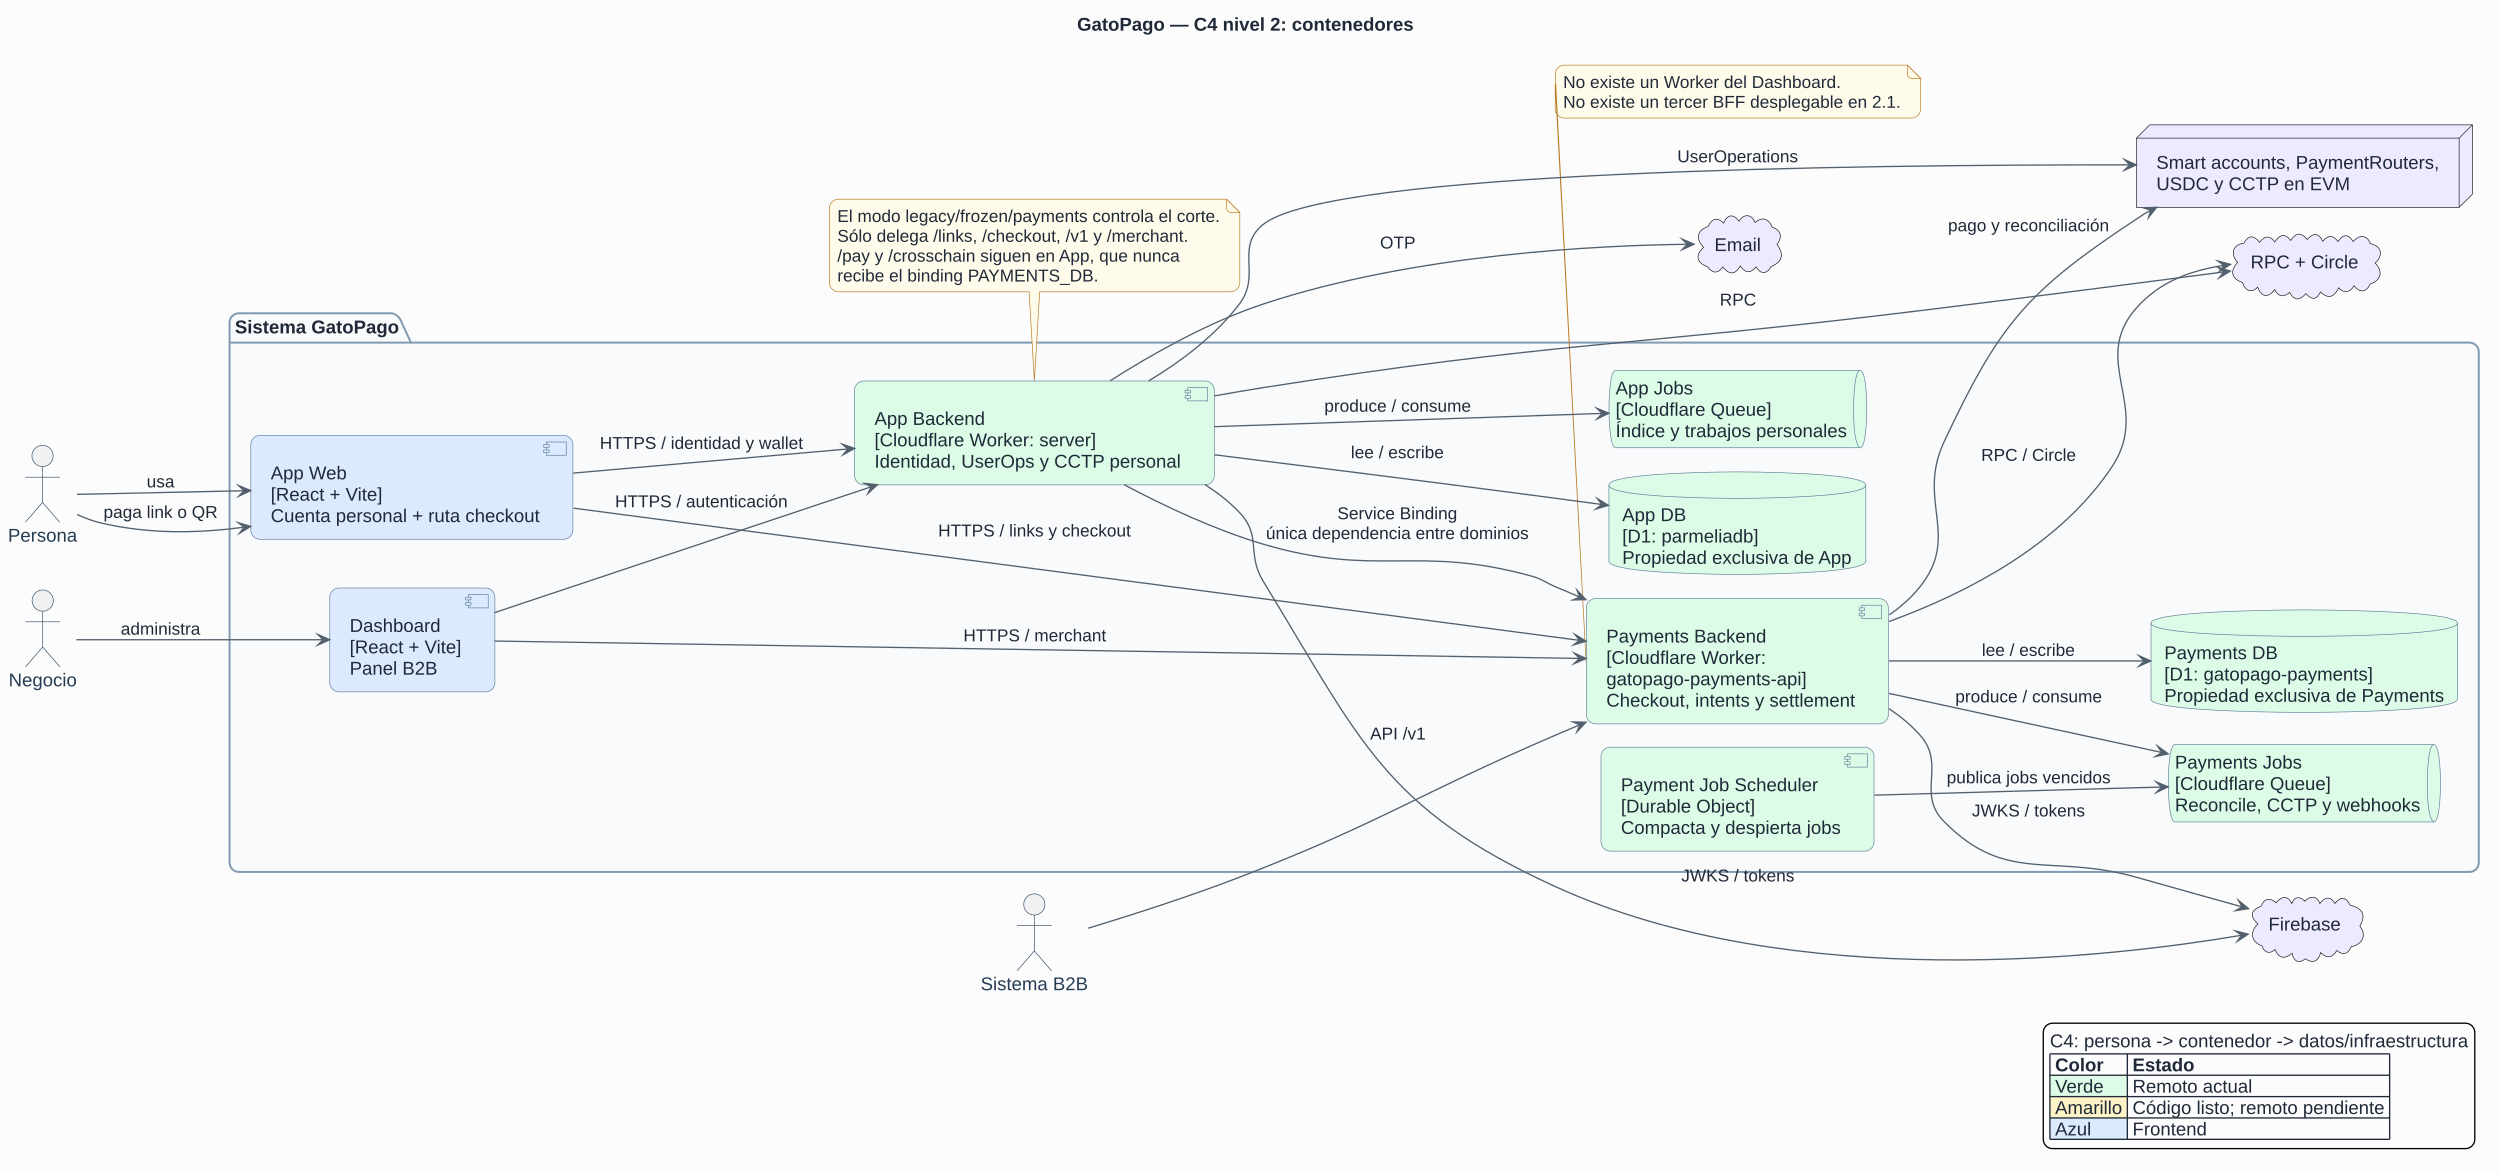
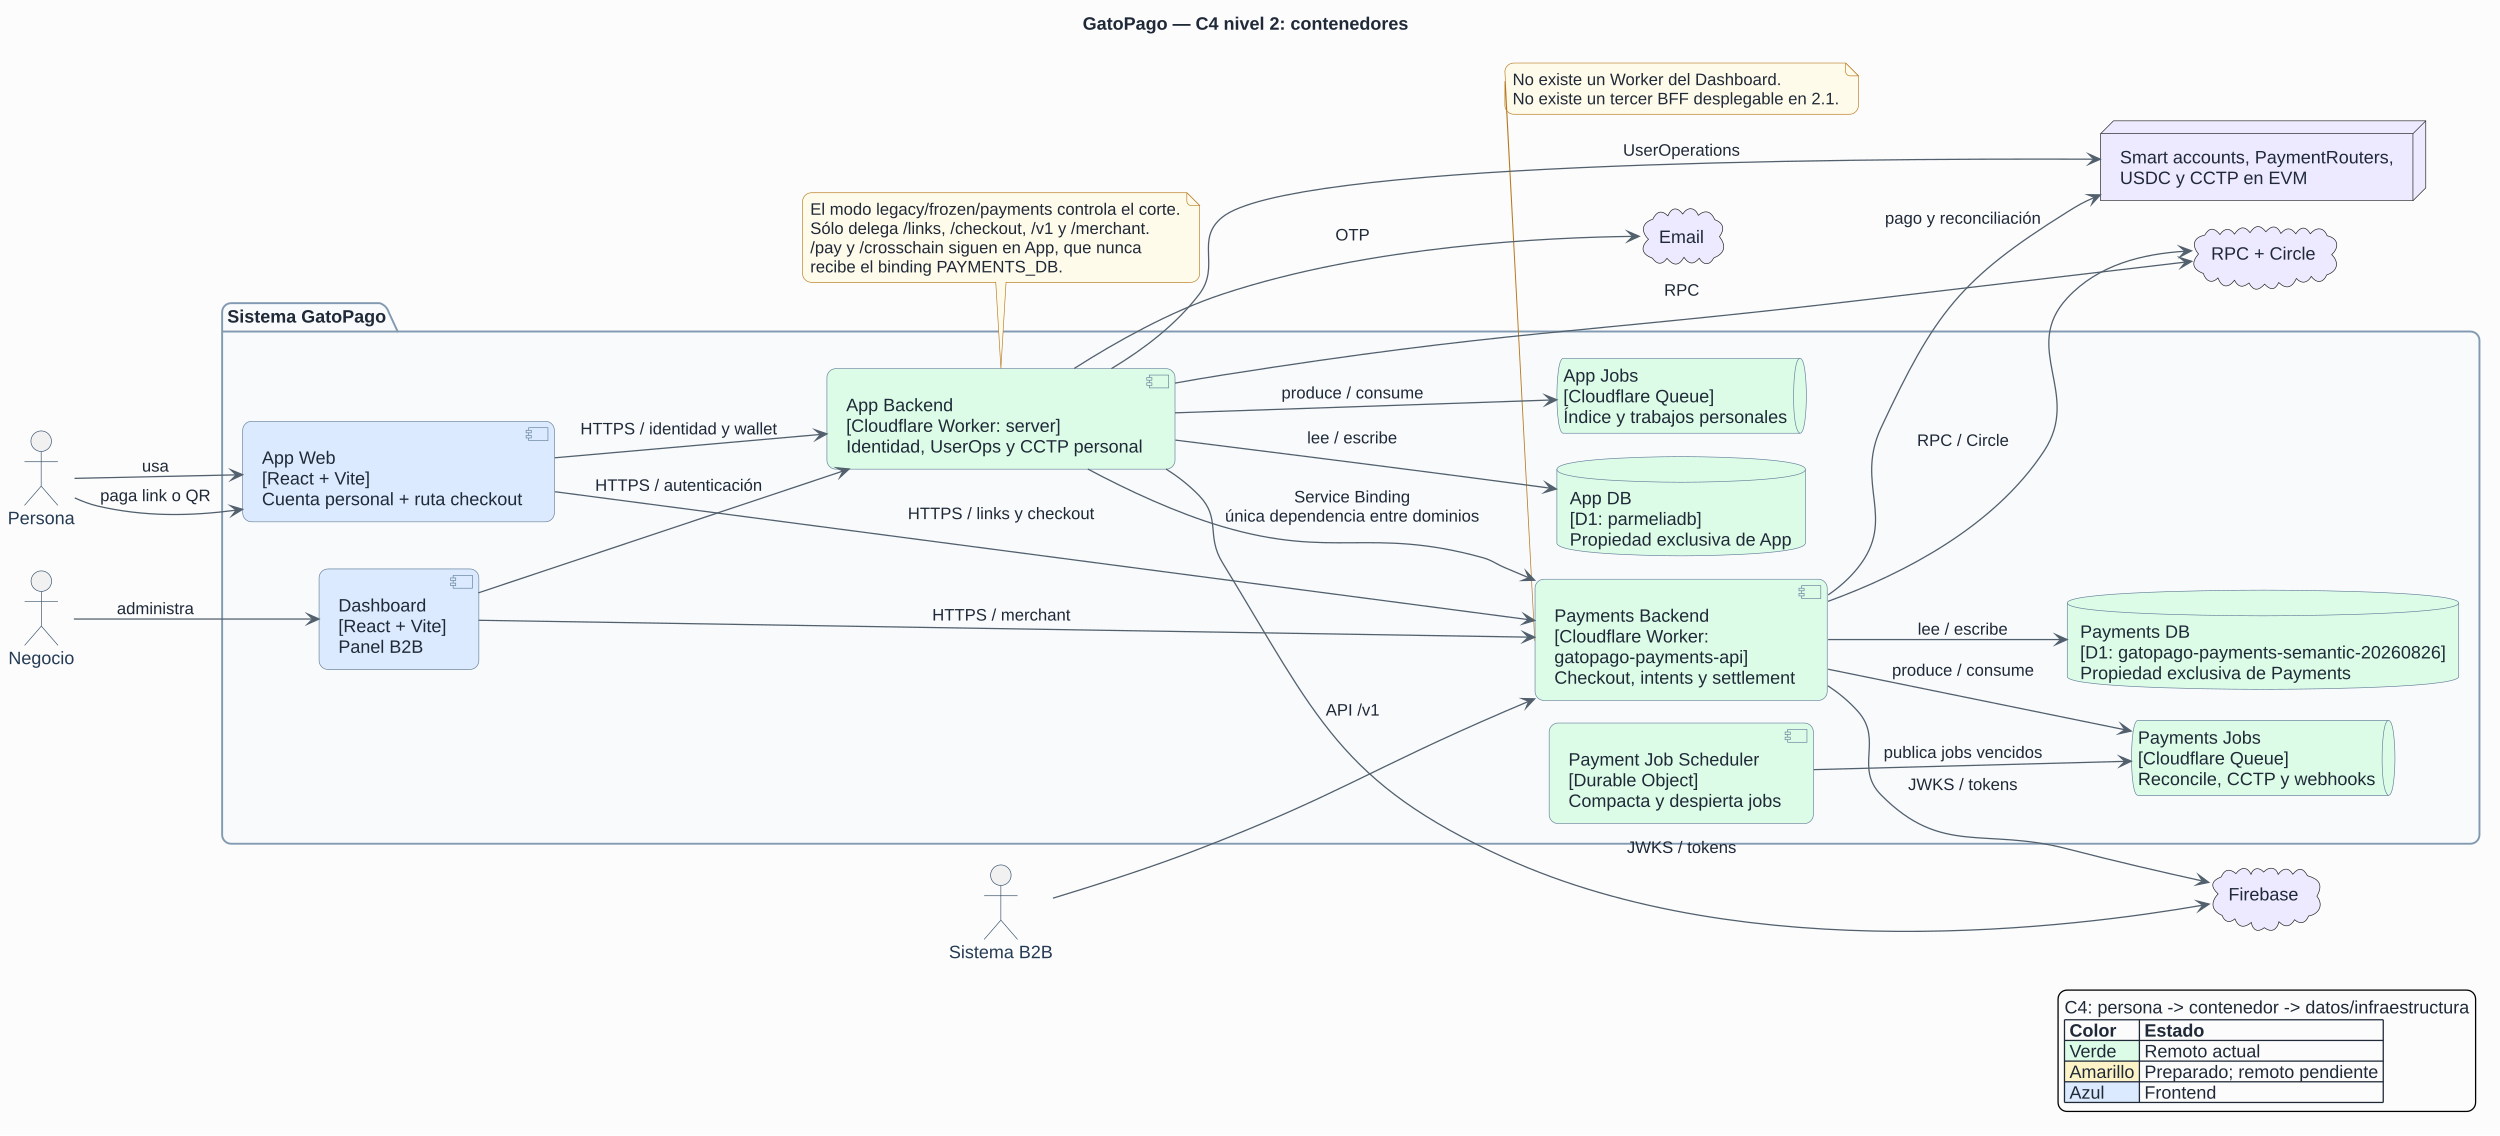
- <svg xmlns="http://www.w3.org/2000/svg" version="1.1" data-diagram-type="DESCRIPTION" style="width:1884px;height:884px;background:#FCFCFD;" width="1884px" height="884px" viewBox="0 0 1884 884" zoomAndPan="magnify" preserveAspectRatio="none" contentStyleType="text/css">
+ <svg xmlns="http://www.w3.org/2000/svg" version="1.1" data-diagram-type="DESCRIPTION" style="width:1947px;height:884px;background:#FCFCFD;" width="1947px" height="884px" viewBox="0 0 1947 884" zoomAndPan="magnify" preserveAspectRatio="none" contentStyleType="text/css">
  <defs />
  <g font-family="sans-serif" lengthAdjust="spacing">
-     <rect x="0" y="0" width="1884" height="884" fill="#FCFCFD" style="stroke:none;" />
+     <rect x="0" y="0" width="1947" height="884" fill="#FCFCFD" style="stroke:none;" />
    <g class="title" data-source-line="2">
-       <text x="811.693" y="23.132" fill="#1F2937" font-size="14" textLength="253.613" font-weight="700" font-family="Arial">GatoPago — C4 nivel 2: contenedores</text>
+       <text x="843.193" y="23.132" fill="#1F2937" font-size="14" textLength="253.613" font-weight="700" font-family="Arial">GatoPago — C4 nivel 2: contenedores</text>
    </g>
    <g class="cluster" data-qualified-name="Sistema GatoPago" id="ent0004" data-source-line="10">
-       <path d="M180,236.099 L295.703,236.099 A10.5,10.5 0 0 1 302.703,243.099 L309.703,258.197 L1861,258.197 A7,7 0 0 1 1868,265.197 L1868,650.099 A7,7 0 0 1 1861,657.099 L180,657.099 A7,7 0 0 1 173,650.099 L173,243.099 A7,7 0 0 1 180,236.099" style="stroke:#829AB1;stroke-width:1.5;" fill="#F8FAFC" />
+       <path d="M180,236.099 L295.703,236.099 A10.5,10.5 0 0 1 302.703,243.099 L309.703,258.197 L1924,258.197 A7,7 0 0 1 1931,265.197 L1931,650.099 A7,7 0 0 1 1924,657.099 L180,657.099 A7,7 0 0 1 173,650.099 L173,243.099 A7,7 0 0 1 180,236.099" style="stroke:#829AB1;stroke-width:1.5;" fill="#F8FAFC" />
      <line x1="173" y1="258.197" x2="309.703" y2="258.197" style="stroke:#829AB1;stroke-width:1.5;" />
      <text x="177" y="251.23" fill="#1F2937" font-size="14" textLength="123.703" font-weight="700" font-family="Arial">Sistema GatoPago</text>
    </g>
    <g class="entity" data-qualified-name="person" id="ent0001" data-source-line="6">
      <ellipse cx="32.072" cy="343.599" rx="8" ry="8" fill="#F1F1F1" style="stroke:#334E68;stroke-width:0.5;" />
      <path d="M32.072,351.599 L32.072,378.599 M19.072,359.599 L45.072,359.599 M32.072,378.599 L19.072,393.599 M32.072,378.599 L45.072,393.599" style="stroke:#334E68;stroke-width:0.5;" fill="none" />
      <text x="6" y="408.23" fill="#243B53" font-size="14" textLength="52.145" font-family="Arial">Persona</text>
    </g>
    <g class="entity" data-qualified-name="business" id="ent0002" data-source-line="7">
      <ellipse cx="32.183" cy="452.599" rx="8" ry="8" fill="#F1F1F1" style="stroke:#334E68;stroke-width:0.5;" />
      <path d="M32.183,460.599 L32.183,487.599 M19.183,468.599 L45.183,468.599 M32.183,487.599 L19.183,502.599 M32.183,487.599 L45.183,502.599" style="stroke:#334E68;stroke-width:0.5;" fill="none" />
      <text x="6.5" y="517.23" fill="#243B53" font-size="14" textLength="51.365" font-family="Arial">Negocio</text>
    </g>
    <g class="entity" data-qualified-name="b2b" id="ent0003" data-source-line="8">
      <ellipse cx="779.462" cy="681.599" rx="8" ry="8" fill="#F1F1F1" style="stroke:#334E68;stroke-width:0.5;" />
      <path d="M779.462,689.599 L779.462,716.599 M766.462,697.599 L792.462,697.599 M779.462,716.599 L766.462,731.599 M779.462,716.599 L792.462,731.599" style="stroke:#334E68;stroke-width:0.5;" fill="none" />
      <text x="739" y="746.23" fill="#243B53" font-size="14" textLength="80.924" font-family="Arial">Sistema B2B</text>
    </g>
    <g class="entity" data-qualified-name="firebase" id="ent0014" data-source-line="24">
-       <path d="M1703.899,682.925 C1706.49,676.852 1710.486,676.274 1715.355,680.355 C1718.872,675.517 1724.068,674.377 1727.061,680.896 C1728.898,675.492 1733.494,675.271 1736.977,679.134 C1740.555,675.075 1746.334,674.737 1748.252,680.956 C1751.714,676.15 1756.072,674.994 1759.65,680.833 C1764.191,675.319 1767.73,675.86 1771.053,682.022 C1780.102,684.616 1783.466,688.917 1778.391,697.998 C1784.042,704.913 1779.778,712.137 1771.92,713.363 C1769.756,718.835 1765.737,720.357 1761.011,716.293 C1757.807,721.934 1753.423,722.669 1748.87,717.86 C1747.32,724.016 1743.234,726.723 1737.455,722.52 C1732.255,726.6 1728.486,724.364 1727.287,718.449 C1721.921,722.913 1717.374,722.534 1714.514,715.633 C1710.452,719.25 1706.305,717.963 1704.612,712.923 C1696.113,709.326 1695.354,702.541 1701.475,696.201 C1695.34,690.46 1695.839,686.074 1703.899,682.925" style="stroke:#181818;stroke-width:0.5;" fill="#EDE9FE" />
-       <text x="1709.5" y="701.23" fill="#1F2937" font-size="14" textLength="54.469" font-family="Arial">Firebase</text>
+       <path d="M1729.899,682.925 C1732.49,676.852 1736.486,676.274 1741.355,680.355 C1744.872,675.517 1750.068,674.377 1753.061,680.896 C1754.898,675.492 1759.494,675.271 1762.977,679.134 C1766.555,675.075 1772.334,674.737 1774.252,680.956 C1777.714,676.15 1782.072,674.994 1785.65,680.833 C1790.191,675.319 1793.73,675.86 1797.053,682.022 C1806.102,684.616 1809.466,688.917 1804.391,697.998 C1810.042,704.913 1805.778,712.137 1797.92,713.363 C1795.756,718.835 1791.737,720.357 1787.011,716.293 C1783.807,721.934 1779.423,722.669 1774.87,717.86 C1773.32,724.016 1769.234,726.723 1763.455,722.52 C1758.255,726.6 1754.486,724.364 1753.287,718.449 C1747.921,722.913 1743.374,722.534 1740.514,715.633 C1736.452,719.25 1732.305,717.963 1730.612,712.923 C1722.113,709.326 1721.354,702.541 1727.475,696.201 C1721.34,690.46 1721.839,686.074 1729.899,682.925" style="stroke:#181818;stroke-width:0.5;" fill="#EDE9FE" />
+       <text x="1735.5" y="701.23" fill="#1F2937" font-size="14" textLength="54.469" font-family="Arial">Firebase</text>
    </g>
    <g class="entity" data-qualified-name="email" id="ent0015" data-source-line="25">
      <path d="M1287.176,170.737 C1289.959,165.054 1293.708,163.046 1298.923,168.07 C1301.748,161.463 1306.252,160.94 1310.543,166.691 C1314.166,160.846 1320.013,161.183 1322.644,167.666 C1328.194,162.916 1332.829,164.801 1335.461,171.062 C1342.361,173.683 1343.434,178.535 1339.145,184.275 C1344.672,191.668 1343.302,197.306 1334.692,200.916 C1331.53,206.818 1326.739,206.823 1323.36,201.128 C1318.958,206.416 1315.235,205.854 1311.476,200.416 C1307.258,207.619 1303.217,206.988 1298.227,201.204 C1294.633,206.473 1290.42,206.146 1286.915,201.106 C1278.577,197.993 1277.117,192.549 1283.857,186.318 C1277.787,180.387 1278.533,173.535 1287.176,170.737" style="stroke:#181818;stroke-width:0.5;" fill="#EDE9FE" />
      <text x="1292" y="189.23" fill="#1F2937" font-size="14" textLength="35.007" font-family="Arial">Email</text>
    </g>
    <g class="entity" data-qualified-name="providers" id="ent0016" data-source-line="26">
-       <path d="M1690.962,183.219 C1694.704,176.739 1698.624,177.326 1702.906,182.673 C1706.152,177.702 1710.666,177.122 1714.253,182.291 C1717.828,177.047 1721.706,175.223 1726.31,181.182 C1730.298,175.251 1734.002,174.765 1738.668,180.461 C1743.015,175.495 1747.326,175.196 1750.361,181.789 C1754.52,177.098 1758.022,176.921 1761.974,182.034 C1765.489,176.519 1769.756,175.868 1773.278,182.027 C1777.598,176.963 1783.594,176.439 1786.41,183.637 C1795.245,185.54 1796.044,192.812 1789.908,198.289 C1796.24,204.47 1794.321,211.421 1786.094,214.087 C1783.154,220.621 1778.118,220.781 1773.976,215.3 C1771.353,220.394 1766.4,221.397 1762.438,216.914 C1759.161,223.751 1754.824,225.862 1748.671,220.043 C1745.573,226.45 1742.059,225.953 1737.692,221.303 C1733.105,226.388 1729.217,227.038 1725.476,220.419 C1720.667,224.273 1717.244,223.845 1714.226,218.279 C1709.216,224.787 1704.322,224.049 1701.314,216.446 C1696.418,221.621 1691.578,218.548 1689.988,212.965 C1681.509,209.862 1680.287,204.468 1686.189,197.769 C1680.825,191.505 1682.03,184.794 1690.962,183.219" style="stroke:#181818;stroke-width:0.5;" fill="#EDE9FE" />
-       <text x="1696" y="202.23" fill="#1F2937" font-size="14" textLength="81.293" font-family="Arial">RPC + Circle</text>
+       <path d="M1716.962,183.219 C1720.704,176.739 1724.624,177.326 1728.906,182.673 C1732.152,177.702 1736.666,177.122 1740.253,182.291 C1743.828,177.047 1747.706,175.223 1752.31,181.182 C1756.298,175.251 1760.002,174.765 1764.668,180.461 C1769.015,175.495 1773.326,175.196 1776.361,181.789 C1780.52,177.098 1784.022,176.921 1787.974,182.034 C1791.489,176.519 1795.756,175.868 1799.278,182.027 C1803.598,176.963 1809.594,176.439 1812.41,183.637 C1821.245,185.54 1822.044,192.812 1815.908,198.289 C1822.24,204.47 1820.321,211.421 1812.094,214.087 C1809.154,220.621 1804.118,220.781 1799.976,215.3 C1797.353,220.394 1792.4,221.397 1788.438,216.914 C1785.161,223.751 1780.824,225.862 1774.671,220.043 C1771.573,226.45 1768.059,225.953 1763.692,221.303 C1759.105,226.388 1755.217,227.038 1751.476,220.419 C1746.667,224.273 1743.244,223.845 1740.226,218.279 C1735.216,224.787 1730.322,224.049 1727.314,216.446 C1722.418,221.621 1717.578,218.548 1715.988,212.965 C1707.509,209.862 1706.287,204.468 1712.189,197.769 C1706.825,191.505 1708.03,184.794 1716.962,183.219" style="stroke:#181818;stroke-width:0.5;" fill="#EDE9FE" />
+       <text x="1722" y="202.23" fill="#1F2937" font-size="14" textLength="81.293" font-family="Arial">RPC + Circle</text>
    </g>
    <g class="entity" data-qualified-name="chains" id="ent0017" data-source-line="27">
-       <polygon points="1610,104.099,1620,94.099,1863.199,94.099,1863.199,146.296,1853.199,156.296,1610,156.296,1610,104.099" fill="#EDE9FE" style="stroke:#181818;stroke-width:0.5;stroke-linejoin:miter;stroke-miterlimit:10;" />
-       <line x1="1853.199" y1="104.099" x2="1863.199" y2="94.099" style="stroke:#181818;stroke-width:0.5;" />
-       <line x1="1610" y1="104.099" x2="1853.199" y2="104.099" style="stroke:#181818;stroke-width:0.5;" />
-       <line x1="1853.199" y1="104.099" x2="1853.199" y2="156.296" style="stroke:#181818;stroke-width:0.5;" />
-       <text x="1625" y="127.23" fill="#1F2937" font-size="14" textLength="213.199" font-family="Arial">Smart accounts, PaymentRouters,</text>
-       <text x="1625" y="143.329" fill="#1F2937" font-size="14" textLength="146.248" font-family="Arial">USDC y CCTP en EVM</text>
+       <polygon points="1636,104.099,1646,94.099,1889.199,94.099,1889.199,146.296,1879.199,156.296,1636,156.296,1636,104.099" fill="#EDE9FE" style="stroke:#181818;stroke-width:0.5;stroke-linejoin:miter;stroke-miterlimit:10;" />
+       <line x1="1879.199" y1="104.099" x2="1889.199" y2="94.099" style="stroke:#181818;stroke-width:0.5;" />
+       <line x1="1636" y1="104.099" x2="1879.199" y2="104.099" style="stroke:#181818;stroke-width:0.5;" />
+       <line x1="1879.199" y1="104.099" x2="1879.199" y2="156.296" style="stroke:#181818;stroke-width:0.5;" />
+       <text x="1651" y="127.23" fill="#1F2937" font-size="14" textLength="213.199" font-family="Arial">Smart accounts, PaymentRouters,</text>
+       <text x="1651" y="143.329" fill="#1F2937" font-size="14" textLength="146.248" font-family="Arial">USDC y CCTP en EVM</text>
    </g>
    <g class="entity" data-qualified-name="GMN39" id="ent0040" data-source-line="55">
      <path d="M625,157.099 L625,212.894 A7,7 0 0 0 632,219.894 L775.5,219.894 L779.5,286.993 L783.5,219.894 L927.311,219.894 A7,7 0 0 0 934.311,212.894 L934.311,160.099 L924.311,150.099 L632,150.099 A7,7 0 0 0 625,157.099" style="stroke:#B7791F;stroke-width:0.5;" fill="#FFFBEB" />
      <path d="M924.311,150.099 L924.311,156.599 A3.5,3.5 0 0 0 927.811,160.099 L934.311,160.099 L924.311,150.099" style="stroke:#B7791F;stroke-width:0.5;" fill="#FFFBEB" />
      <text x="631" y="167.292" fill="#1F2937" font-size="13" textLength="288.311" font-family="Arial">El modo legacy/frozen/payments controla el corte.</text>
      <text x="631" y="182.241" fill="#1F2937" font-size="13" textLength="264.469" font-family="Arial">Sólo delega /links, /checkout, /v1 y /merchant.</text>
      <text x="631" y="197.19" fill="#1F2937" font-size="13" textLength="258.724" font-family="Arial">/pay y /crosschain siguen en App, que nunca</text>
      <text x="631" y="212.139" fill="#1F2937" font-size="13" textLength="198.701" font-family="Arial">recibe el binding PAYMENTS_DB.</text>
    </g>
    <g class="entity" data-qualified-name="GMN42" id="ent0043" data-source-line="62">
      <path d="M1172,56.099 L1172,55.178 L1195.274,499.092 L1172,63.178 L1172,81.996 A7,7 0 0 0 1179,88.996 L1440.363,88.996 A7,7 0 0 0 1447.363,81.996 L1447.363,59.099 L1437.363,49.099 L1179,49.099 A7,7 0 0 0 1172,56.099" style="stroke:#B7791F;stroke-width:0.5;" fill="#FFFBEB" />
      <path d="M1437.363,49.099 L1437.363,55.599 A3.5,3.5 0 0 0 1440.863,59.099 L1447.363,59.099 L1437.363,49.099" style="stroke:#B7791F;stroke-width:0.5;" fill="#FFFBEB" />
      <text x="1178" y="66.292" fill="#1F2937" font-size="13" textLength="209.542" font-family="Arial">No existe un Worker del Dashboard.</text>
      <text x="1178" y="81.241" fill="#1F2937" font-size="13" textLength="254.363" font-family="Arial">No existe un tercer BFF desplegable en 2.1.</text>
    </g>
    <g class="entity" data-qualified-name="Sistema GatoPago.client" id="ent0005" data-source-line="11">
      <rect x="189" y="328.099" width="242.74" height="78.296" fill="#DBEAFE" style="stroke:#627D98;stroke-width:0.5;" rx="7" ry="7" />
      <rect x="411.74" y="333.099" width="15" height="10" fill="#DBEAFE" style="stroke:#627D98;stroke-width:0.5;" />
      <rect x="409.74" y="335.099" width="4" height="2" fill="#DBEAFE" style="stroke:#627D98;stroke-width:0.5;" />
      <rect x="409.74" y="339.099" width="4" height="2" fill="#DBEAFE" style="stroke:#627D98;stroke-width:0.5;" />
      <text x="204" y="361.23" fill="#1F2937" font-size="14" textLength="57.586" font-family="Arial">App Web</text>
      <text x="204" y="377.329" fill="#1F2937" font-size="14" textLength="84.431" font-family="Arial">[React + Vite]</text>
      <text x="204" y="393.428" fill="#1F2937" font-size="14" textLength="202.74" font-family="Arial">Cuenta personal + ruta checkout</text>
    </g>
    <g class="entity" data-qualified-name="Sistema GatoPago.dashboard" id="ent0006" data-source-line="12">
      <rect x="248.5" y="443.099" width="124.431" height="78.296" fill="#DBEAFE" style="stroke:#627D98;stroke-width:0.5;" rx="7" ry="7" />
      <rect x="352.931" y="448.099" width="15" height="10" fill="#DBEAFE" style="stroke:#627D98;stroke-width:0.5;" />
      <rect x="350.931" y="450.099" width="4" height="2" fill="#DBEAFE" style="stroke:#627D98;stroke-width:0.5;" />
      <rect x="350.931" y="454.099" width="4" height="2" fill="#DBEAFE" style="stroke:#627D98;stroke-width:0.5;" />
      <text x="263.5" y="476.23" fill="#1F2937" font-size="14" textLength="68.489" font-family="Arial">Dashboard</text>
      <text x="263.5" y="492.329" fill="#1F2937" font-size="14" textLength="84.431" font-family="Arial">[React + Vite]</text>
      <text x="263.5" y="508.428" fill="#1F2937" font-size="14" textLength="66.158" font-family="Arial">Panel B2B</text>
    </g>
    <g class="entity" data-qualified-name="Sistema GatoPago.app_api" id="ent0007" data-source-line="14">
      <rect x="644" y="287.099" width="271.103" height="78.296" fill="#DCFCE7" style="stroke:#627D98;stroke-width:0.5;" rx="7" ry="7" />
      <rect x="895.103" y="292.099" width="15" height="10" fill="#DCFCE7" style="stroke:#627D98;stroke-width:0.5;" />
      <rect x="893.103" y="294.099" width="4" height="2" fill="#DCFCE7" style="stroke:#627D98;stroke-width:0.5;" />
      <rect x="893.103" y="298.099" width="4" height="2" fill="#DCFCE7" style="stroke:#627D98;stroke-width:0.5;" />
      <text x="659" y="320.23" fill="#1F2937" font-size="14" textLength="83.282" font-family="Arial">App Backend</text>
      <text x="659" y="336.329" fill="#1F2937" font-size="14" textLength="167.269" font-family="Arial">[Cloudflare Worker: server]</text>
      <text x="659" y="352.428" fill="#1F2937" font-size="14" textLength="231.103" font-family="Arial">Identidad, UserOps y CCTP personal</text>
    </g>
    <g class="entity" data-qualified-name="Sistema GatoPago.app_db" id="ent0008" data-source-line="15">
      <path d="M1212.5,365.599 C1212.5,355.599 1309.279,355.599 1309.279,355.599 C1309.279,355.599 1406.058,355.599 1406.058,365.599 L1406.058,422.895 C1406.058,432.895 1309.279,432.895 1309.279,432.895 C1309.279,432.895 1212.5,432.895 1212.5,422.895 L1212.5,365.599" style="stroke:#627D98;stroke-width:0.5;" fill="#DCFCE7" />
      <path d="M1212.5,365.599 C1212.5,375.599 1309.279,375.599 1309.279,375.599 C1309.279,375.599 1406.058,375.599 1406.058,365.599" style="stroke:#627D98;stroke-width:0.5;" fill="none" />
      <text x="1222.5" y="392.73" fill="#1F2937" font-size="14" textLength="48.248" font-family="Arial">App DB</text>
      <text x="1222.5" y="408.829" fill="#1F2937" font-size="14" textLength="102.717" font-family="Arial">[D1: parmeliadb]</text>
      <text x="1222.5" y="424.928" fill="#1F2937" font-size="14" textLength="173.558" font-family="Arial">Propiedad exclusiva de App</text>
    </g>
    <g class="entity" data-qualified-name="Sistema GatoPago.app_jobs" id="ent0009" data-source-line="16">
      <path d="M1217.5,279.099 L1401.823,279.099 C1406.823,279.099 1406.823,308.247 1406.823,308.247 C1406.823,308.247 1406.823,337.395 1401.823,337.395 L1217.5,337.395 C1212.5,337.395 1212.5,308.247 1212.5,308.247 C1212.5,308.247 1212.5,279.099 1217.5,279.099" style="stroke:#627D98;stroke-width:0.5;" fill="#DCFCE7" />
      <path d="M1401.823,279.099 C1396.823,279.099 1396.823,308.247 1396.823,308.247 C1396.823,337.395 1401.823,337.395 1401.823,337.395" style="stroke:#627D98;stroke-width:0.5;" fill="none" />
      <text x="1217.5" y="297.23" fill="#1F2937" font-size="14" textLength="58.372" font-family="Arial">App Jobs</text>
      <text x="1217.5" y="313.329" fill="#1F2937" font-size="14" textLength="117.517" font-family="Arial">[Cloudflare Queue]</text>
      <text x="1217.5" y="329.428" fill="#1F2937" font-size="14" textLength="174.323" font-family="Arial">Índice y trabajos personales</text>
    </g>
    <g class="entity" data-qualified-name="Sistema GatoPago.payments_api" id="ent0010" data-source-line="18">
      <rect x="1195.5" y="451.099" width="227.537" height="94.395" fill="#DCFCE7" style="stroke:#627D98;stroke-width:0.5;" rx="7" ry="7" />
      <rect x="1403.037" y="456.099" width="15" height="10" fill="#DCFCE7" style="stroke:#627D98;stroke-width:0.5;" />
      <rect x="1401.037" y="458.099" width="4" height="2" fill="#DCFCE7" style="stroke:#627D98;stroke-width:0.5;" />
      <rect x="1401.037" y="462.099" width="4" height="2" fill="#DCFCE7" style="stroke:#627D98;stroke-width:0.5;" />
      <text x="1210.5" y="484.23" fill="#1F2937" font-size="14" textLength="120.62" font-family="Arial">Payments Backend</text>
      <text x="1210.5" y="500.329" fill="#1F2937" font-size="14" textLength="120.593" font-family="Arial">[Cloudflare Worker:</text>
      <text x="1210.5" y="516.428" fill="#1F2937" font-size="14" textLength="150.985" font-family="Arial">gatopago-payments-api]</text>
      <text x="1210.5" y="532.526" fill="#1F2937" font-size="14" textLength="187.537" font-family="Arial">Checkout, intents y settlement</text>
    </g>
    <g class="entity" data-qualified-name="Sistema GatoPago.payments_db" id="ent0011" data-source-line="19">
-       <path d="M1621,469.599 C1621,459.599 1736.448,459.599 1736.448,459.599 C1736.448,459.599 1851.896,459.599 1851.896,469.599 L1851.896,526.895 C1851.896,536.895 1736.448,536.895 1736.448,536.895 C1736.448,536.895 1621,536.895 1621,526.895 L1621,469.599" style="stroke:#627D98;stroke-width:0.5;" fill="#DCFCE7" />
-       <path d="M1621,469.599 C1621,479.599 1736.448,479.599 1736.448,479.599 C1736.448,479.599 1851.896,479.599 1851.896,469.599" style="stroke:#627D98;stroke-width:0.5;" fill="none" />
-       <text x="1631" y="496.73" fill="#1F2937" font-size="14" textLength="85.586" font-family="Arial">Payments DB</text>
-       <text x="1631" y="512.829" fill="#1F2937" font-size="14" textLength="157.206" font-family="Arial">[D1: gatopago-payments]</text>
-       <text x="1631" y="528.928" fill="#1F2937" font-size="14" textLength="210.896" font-family="Arial">Propiedad exclusiva de Payments</text>
+       <path d="M1610,469.599 C1610,459.599 1762.42,459.599 1762.42,459.599 C1762.42,459.599 1914.84,459.599 1914.84,469.599 L1914.84,526.895 C1914.84,536.895 1762.42,536.895 1762.42,536.895 C1762.42,536.895 1610,536.895 1610,526.895 L1610,469.599" style="stroke:#627D98;stroke-width:0.5;" fill="#DCFCE7" />
+       <path d="M1610,469.599 C1610,479.599 1762.42,479.599 1762.42,479.599 C1762.42,479.599 1914.84,479.599 1914.84,469.599" style="stroke:#627D98;stroke-width:0.5;" fill="none" />
+       <text x="1620" y="496.73" fill="#1F2937" font-size="14" textLength="85.586" font-family="Arial">Payments DB</text>
+       <text x="1620" y="512.829" fill="#1F2937" font-size="14" textLength="284.84" font-family="Arial">[D1: gatopago-payments-semantic-20260826]</text>
+       <text x="1620" y="528.928" fill="#1F2937" font-size="14" textLength="210.896" font-family="Arial">Propiedad exclusiva de Payments</text>
    </g>
    <g class="entity" data-qualified-name="Sistema GatoPago.payment_jobs" id="ent0012" data-source-line="20">
-       <path d="M1639,561.099 L1834.186,561.099 C1839.186,561.099 1839.186,590.247 1839.186,590.247 C1839.186,590.247 1839.186,619.395 1834.186,619.395 L1639,619.395 C1634,619.395 1634,590.247 1634,590.247 C1634,590.247 1634,561.099 1639,561.099" style="stroke:#627D98;stroke-width:0.5;" fill="#DCFCE7" />
-       <path d="M1834.186,561.099 C1829.186,561.099 1829.186,590.247 1829.186,590.247 C1829.186,619.395 1834.186,619.395 1834.186,619.395" style="stroke:#627D98;stroke-width:0.5;" fill="none" />
-       <text x="1639" y="579.23" fill="#1F2937" font-size="14" textLength="95.71" font-family="Arial">Payments Jobs</text>
-       <text x="1639" y="595.329" fill="#1F2937" font-size="14" textLength="117.517" font-family="Arial">[Cloudflare Queue]</text>
-       <text x="1639" y="611.428" fill="#1F2937" font-size="14" textLength="185.186" font-family="Arial">Reconcile, CCTP y webhooks</text>
+       <path d="M1665,561.099 L1860.186,561.099 C1865.186,561.099 1865.186,590.247 1865.186,590.247 C1865.186,590.247 1865.186,619.395 1860.186,619.395 L1665,619.395 C1660,619.395 1660,590.247 1660,590.247 C1660,590.247 1660,561.099 1665,561.099" style="stroke:#627D98;stroke-width:0.5;" fill="#DCFCE7" />
+       <path d="M1860.186,561.099 C1855.186,561.099 1855.186,590.247 1855.186,590.247 C1855.186,619.395 1860.186,619.395 1860.186,619.395" style="stroke:#627D98;stroke-width:0.5;" fill="none" />
+       <text x="1665" y="579.23" fill="#1F2937" font-size="14" textLength="95.71" font-family="Arial">Payments Jobs</text>
+       <text x="1665" y="595.329" fill="#1F2937" font-size="14" textLength="117.517" font-family="Arial">[Cloudflare Queue]</text>
+       <text x="1665" y="611.428" fill="#1F2937" font-size="14" textLength="185.186" font-family="Arial">Reconcile, CCTP y webhooks</text>
    </g>
    <g class="entity" data-qualified-name="Sistema GatoPago.scheduler" id="ent0013" data-source-line="21">
      <rect x="1206.5" y="563.099" width="205.751" height="78.296" fill="#DCFCE7" style="stroke:#627D98;stroke-width:0.5;" rx="7" ry="7" />
      <rect x="1392.251" y="568.099" width="15" height="10" fill="#DCFCE7" style="stroke:#627D98;stroke-width:0.5;" />
      <rect x="1390.251" y="570.099" width="4" height="2" fill="#DCFCE7" style="stroke:#627D98;stroke-width:0.5;" />
      <rect x="1390.251" y="574.099" width="4" height="2" fill="#DCFCE7" style="stroke:#627D98;stroke-width:0.5;" />
      <text x="1221.5" y="596.23" fill="#1F2937" font-size="14" textLength="148.641" font-family="Arial">Payment Job Scheduler</text>
      <text x="1221.5" y="612.329" fill="#1F2937" font-size="14" textLength="101.158" font-family="Arial">[Durable Object]</text>
      <text x="1221.5" y="628.428" fill="#1F2937" font-size="14" textLength="165.751" font-family="Arial">Compacta y despierta jobs</text>
    </g>
    <g class="link" data-entity-1="ent0001" data-entity-2="ent0005" id="lnk18" data-link-type="dependency">
      <polygon points="188.903,369.716,179.818,365.912,183.904,369.824,179.991,373.91,188.903,369.716" fill="#52606D" style="stroke:#52606D;stroke-width:1;stroke-linejoin:miter;stroke-miterlimit:10;" />
      <path d="M58.025,372.556 C87.869,371.908 134.892,370.888 183.904,369.824" style="stroke:#52606D;stroke-width:1;" fill="none" />
      <text x="110.5" y="367.292" fill="#1F2937" font-size="13" textLength="20.96" font-family="Arial">usa</text>
    </g>
    <g class="link" data-entity-1="ent0001" data-entity-2="ent0005" id="lnk19" data-link-type="dependency">
      <polygon points="188.93,396.672,179.487,393.875,183.973,397.322,180.526,401.807,188.93,396.672" fill="#52606D" style="stroke:#52606D;stroke-width:1;stroke-linejoin:miter;stroke-miterlimit:10;" />
      <path d="M58.216,387.75 C63.89,390.375 70.01,392.714 76,394.099 C112.281,402.485 147.407,402.111 183.973,397.322" style="stroke:#52606D;stroke-width:1;" fill="none" />
      <text x="78" y="390.292" fill="#1F2937" font-size="13" textLength="85.992" font-family="Arial">paga link o QR</text>
    </g>
    <g class="link" data-entity-1="ent0002" data-entity-2="ent0006" id="lnk20" data-link-type="dependency">
      <polygon points="248.461,482.099,239.461,478.099,243.461,482.099,239.461,486.099,248.461,482.099" fill="#52606D" style="stroke:#52606D;stroke-width:1;stroke-linejoin:miter;stroke-miterlimit:10;" />
      <path d="M57.538,482.099 C100.029,482.099 183.505,482.099 243.461,482.099" style="stroke:#52606D;stroke-width:1;" fill="none" />
      <text x="91" y="478.292" fill="#1F2937" font-size="13" textLength="59.966" font-family="Arial">administra</text>
    </g>
    <g class="link" data-entity-1="ent0003" data-entity-2="ent0010" id="lnk21" data-link-type="dependency">
      <polygon points="1195.162,544.259,1185.315,544.06,1190.553,546.197,1188.416,551.434,1195.162,544.259" fill="#52606D" style="stroke:#52606D;stroke-width:1;stroke-linejoin:miter;stroke-miterlimit:10;" />
      <path d="M820.025,699.506 C851.271,690.035 895.83,675.846 934,661.099 C1042.182,619.301 1065.448,599.892 1172,554.099 C1179.531,550.862 1182.702,549.498 1190.553,546.197" style="stroke:#52606D;stroke-width:1;" fill="none" />
      <text x="1032.5" y="557.292" fill="#1F2937" font-size="13" textLength="41.907" font-family="Arial">API /v1</text>
    </g>
    <g class="link" data-entity-1="ent0005" data-entity-2="ent0007" id="lnk22" data-link-type="dependency">
      <polygon points="643.982,337.909,634.667,334.711,639.001,338.346,635.367,342.68,643.982,337.909" fill="#52606D" style="stroke:#52606D;stroke-width:1;stroke-linejoin:miter;stroke-miterlimit:10;" />
      <path d="M432.068,356.513 C496.928,350.819 572.122,344.217 639.001,338.346" style="stroke:#52606D;stroke-width:1;" fill="none" />
      <text x="452" y="338.292" fill="#1F2937" font-size="13" textLength="153.175" font-family="Arial">HTTPS / identidad y wallet</text>
    </g>
    <g class="link" data-entity-1="ent0005" data-entity-2="ent0010" id="lnk23" data-link-type="dependency">
      <polygon points="1195.242,483.217,1186.84,478.079,1190.285,482.566,1185.798,486.011,1195.242,483.217" fill="#52606D" style="stroke:#52606D;stroke-width:1;stroke-linejoin:miter;stroke-miterlimit:10;" />
      <path d="M432.258,382.966 C626.541,408.493 1000.888,457.68 1190.285,482.566" style="stroke:#52606D;stroke-width:1;" fill="none" />
      <text x="707" y="404.292" fill="#1F2937" font-size="13" textLength="145.209" font-family="Arial">HTTPS / links y checkout</text>
    </g>
    <g class="link" data-entity-1="ent0006" data-entity-2="ent0007" id="lnk24" data-link-type="dependency">
      <polygon points="661.32,365.242,651.516,364.3,656.578,366.826,654.051,371.888,661.32,365.242" fill="#52606D" style="stroke:#52606D;stroke-width:1;stroke-linejoin:miter;stroke-miterlimit:10;" />
      <path d="M372.552,461.704 C445.611,437.299 564.817,397.479 656.578,366.826" style="stroke:#52606D;stroke-width:1;" fill="none" />
      <text x="463.5" y="382.292" fill="#1F2937" font-size="13" textLength="130.057" font-family="Arial">HTTPS / autenticación</text>
    </g>
    <g class="link" data-entity-1="ent0006" data-entity-2="ent0010" id="lnk25" data-link-type="dependency">
      <polygon points="1195.269,496.281,1186.334,492.138,1190.27,496.201,1186.206,500.137,1195.269,496.281" fill="#52606D" style="stroke:#52606D;stroke-width:1;stroke-linejoin:miter;stroke-miterlimit:10;" />
      <path d="M372.74,483.081 C536.063,485.702 978.93,492.81 1190.27,496.201" style="stroke:#52606D;stroke-width:1;" fill="none" />
      <text x="726" y="483.292" fill="#1F2937" font-size="13" textLength="107.637" font-family="Arial">HTTPS / merchant</text>
    </g>
    <g class="link" data-entity-1="ent0007" data-entity-2="ent0010" id="lnk26" data-link-type="dependency">
      <polygon points="1195.178,451.902,1188.424,444.733,1190.567,449.969,1185.331,452.111,1195.178,451.902" fill="#52606D" style="stroke:#52606D;stroke-width:1;stroke-linejoin:miter;stroke-miterlimit:10;" />
      <path d="M847.209,365.308 C878.108,381.734 915.908,399.452 952,410.099 C1038.715,435.679 1066.824,410.137 1154,434.099 C1162.441,436.419 1163.949,438.659 1172,442.099 C1179.538,445.319 1182.712,446.676 1190.567,449.969" style="stroke:#52606D;stroke-width:1;" fill="none" />
      <text x="1007.85" y="391.292" fill="#1F2937" font-size="13" textLength="90.327" font-family="Arial">Service Binding</text>
      <text x="954" y="406.241" fill="#1F2937" font-size="13" textLength="198.028" font-family="Arial">única dependencia entre dominios</text>
    </g>
    <g class="link" data-entity-1="ent0007" data-entity-2="ent0008" id="lnk27" data-link-type="dependency">
      <polygon points="1212.093,380.845,1203.71,375.674,1207.138,380.174,1202.638,383.602,1212.093,380.845" fill="#52606D" style="stroke:#52606D;stroke-width:1;stroke-linejoin:miter;stroke-miterlimit:10;" />
      <path d="M915.388,342.745 C986.409,351.592 1074.941,362.752 1154,373.099 C1172.788,375.558 1187.899,377.572 1207.138,380.174" style="stroke:#52606D;stroke-width:1;" fill="none" />
      <text x="1018" y="345.292" fill="#1F2937" font-size="13" textLength="70.091" font-family="Arial">lee / escribe</text>
    </g>
    <g class="link" data-entity-1="ent0007" data-entity-2="ent0009" id="lnk28" data-link-type="dependency">
      <polygon points="1212.462,311.373,1203.331,307.682,1207.465,311.543,1203.604,315.677,1212.462,311.373" fill="#52606D" style="stroke:#52606D;stroke-width:1;stroke-linejoin:miter;stroke-miterlimit:10;" />
      <path d="M915.103,321.51 C1007.985,318.343 1124.26,314.38 1207.465,311.543" style="stroke:#52606D;stroke-width:1;" fill="none" />
      <text x="998" y="310.292" fill="#1F2937" font-size="13" textLength="110.563" font-family="Arial">produce / consume</text>
    </g>
    <g class="link" data-entity-1="ent0010" data-entity-2="ent0011" id="lnk29" data-link-type="dependency">
-       <polygon points="1620.861,498.099,1611.861,494.099,1615.861,498.099,1611.861,502.099,1620.861,498.099" fill="#52606D" style="stroke:#52606D;stroke-width:1;stroke-linejoin:miter;stroke-miterlimit:10;" />
-       <path d="M1423.555,498.099 C1484.54,498.099 1554.634,498.099 1615.861,498.099" style="stroke:#52606D;stroke-width:1;" fill="none" />
+       <polygon points="1609.863,498.099,1600.863,494.099,1604.863,498.099,1600.863,502.099,1609.863,498.099" fill="#52606D" style="stroke:#52606D;stroke-width:1;stroke-linejoin:miter;stroke-miterlimit:10;" />
+       <path d="M1423.724,498.099 C1480.085,498.099 1544.008,498.099 1604.863,498.099" style="stroke:#52606D;stroke-width:1;" fill="none" />
      <text x="1493.5" y="494.292" fill="#1F2937" font-size="13" textLength="70.091" font-family="Arial">lee / escribe</text>
    </g>
    <g class="link" data-entity-1="ent0010" data-entity-2="ent0012" id="lnk30" data-link-type="dependency">
-       <polygon points="1633.963,568.119,1626.013,562.305,1629.076,567.061,1624.32,570.124,1633.963,568.119" fill="#52606D" style="stroke:#52606D;stroke-width:1;stroke-linejoin:miter;stroke-miterlimit:10;" />
-       <path d="M1423.555,522.572 C1488.966,536.731 1565.722,553.347 1629.076,567.061" style="stroke:#52606D;stroke-width:1;" fill="none" />
-       <text x="1473.5" y="529.292" fill="#1F2937" font-size="13" textLength="110.563" font-family="Arial">produce / consume</text>
+       <polygon points="1659.784,569.349,1651.765,563.631,1654.885,568.35,1650.166,571.47,1659.784,569.349" fill="#52606D" style="stroke:#52606D;stroke-width:1;stroke-linejoin:miter;stroke-miterlimit:10;" />
+       <path d="M1423.724,521.195 C1496.262,535.992 1584.711,554.035 1654.885,568.35" style="stroke:#52606D;stroke-width:1;" fill="none" />
+       <text x="1473.5" y="526.292" fill="#1F2937" font-size="13" textLength="110.563" font-family="Arial">produce / consume</text>
    </g>
    <g class="link" data-entity-1="ent0013" data-entity-2="ent0012" id="lnk31" data-link-type="dependency">
-       <polygon points="1633.923,592.967,1624.814,589.222,1628.925,593.108,1625.039,597.219,1633.923,592.967" fill="#52606D" style="stroke:#52606D;stroke-width:1;stroke-linejoin:miter;stroke-miterlimit:10;" />
-       <path d="M1412.568,599.217 C1479.616,597.324 1561.977,594.998 1628.925,593.108" style="stroke:#52606D;stroke-width:1;" fill="none" />
+       <polygon points="1659.83,592.804,1650.727,589.045,1654.832,592.937,1650.94,597.042,1659.83,592.804" fill="#52606D" style="stroke:#52606D;stroke-width:1;stroke-linejoin:miter;stroke-miterlimit:10;" />
+       <path d="M1412.557,599.383 C1486.483,597.416 1580.995,594.901 1654.832,592.937" style="stroke:#52606D;stroke-width:1;" fill="none" />
      <text x="1467" y="590.292" fill="#1F2937" font-size="13" textLength="123.576" font-family="Arial">publica jobs vencidos</text>
    </g>
    <g class="link" data-entity-1="ent0007" data-entity-2="ent0014" id="lnk32" data-link-type="dependency">
-       <polygon points="1694.165,703.986,1684.623,701.547,1689.235,704.822,1685.96,709.434,1694.165,703.986" fill="#52606D" style="stroke:#52606D;stroke-width:1;stroke-linejoin:miter;stroke-miterlimit:10;" />
-       <path d="M908.096,365.239 C917.555,371.248 926.365,378.157 934,386.099 C950.95,403.729 939.254,417.226 952,438.099 C1025.722,558.826 1043.341,609.306 1172,668.099 C1351.515,750.131 1592.616,721.21 1689.235,704.822" style="stroke:#52606D;stroke-width:1;" fill="none" />
+       <polygon points="1720.498,704.084,1710.945,701.689,1715.573,704.943,1712.319,709.57,1720.498,704.084" fill="#52606D" style="stroke:#52606D;stroke-width:1;stroke-linejoin:miter;stroke-miterlimit:10;" />
+       <path d="M908.096,365.239 C917.555,371.248 926.365,378.157 934,386.099 C950.95,403.729 939.254,417.226 952,438.099 C1025.722,558.826 1043.276,609.446 1172,668.099 C1361.27,754.339 1616.121,722.272 1715.573,704.943" style="stroke:#52606D;stroke-width:1;" fill="none" />
      <text x="1267" y="664.292" fill="#1F2937" font-size="13" textLength="85.249" font-family="Arial">JWKS / tokens</text>
    </g>
    <g class="link" data-entity-1="ent0010" data-entity-2="ent0014" id="lnk33" data-link-type="dependency">
-       <polygon points="1694.493,684.773,1686.889,678.514,1689.675,683.437,1684.751,686.223,1694.493,684.773" fill="#52606D" style="stroke:#52606D;stroke-width:1;stroke-linejoin:miter;stroke-miterlimit:10;" />
-       <path d="M1423.519,534.057 C1432.191,539.799 1440.199,546.435 1447,554.099 C1466.897,576.52 1443.929,597.778 1465,619.099 C1512.162,666.82 1545.463,642.753 1610,661.099 C1638.176,669.108 1665.142,676.634 1689.675,683.437" style="stroke:#52606D;stroke-width:1;" fill="none" />
+       <polygon points="1720.198,687.199,1712.271,681.355,1715.316,686.122,1710.548,689.167,1720.198,687.199" fill="#52606D" style="stroke:#52606D;stroke-width:1;stroke-linejoin:miter;stroke-miterlimit:10;" />
+       <path d="M1423.519,534.057 C1432.191,539.799 1440.199,546.435 1447,554.099 C1466.897,576.52 1443.929,597.778 1465,619.099 C1512.162,666.82 1545.068,644.208 1610,661.099 C1647.098,670.749 1684.771,679.385 1715.316,686.122" style="stroke:#52606D;stroke-width:1;" fill="none" />
      <text x="1486" y="615.292" fill="#1F2937" font-size="13" textLength="85.249" font-family="Arial">JWKS / tokens</text>
    </g>
    <g class="link" data-entity-1="ent0007" data-entity-2="ent0015" id="lnk34" data-link-type="dependency">
      <polygon points="1276.602,184.031,1267.556,180.137,1271.603,184.089,1267.65,188.136,1276.602,184.031" fill="#52606D" style="stroke:#52606D;stroke-width:1;stroke-linejoin:miter;stroke-miterlimit:10;" />
      <path d="M836.61,286.956 C868.905,266.373 911.089,242.663 952,229.099 C1067.171,190.913 1208.124,184.834 1271.603,184.089" style="stroke:#52606D;stroke-width:1;" fill="none" />
      <text x="1040" y="187.292" fill="#1F2937" font-size="13" textLength="26.724" font-family="Arial">OTP</text>
    </g>
    <g class="link" data-entity-1="ent0007" data-entity-2="ent0016" id="lnk35" data-link-type="dependency">
-       <polygon points="1680.752,204.301,1671.309,201.502,1675.794,204.949,1672.347,209.434,1680.752,204.301" fill="#52606D" style="stroke:#52606D;stroke-width:1;stroke-linejoin:miter;stroke-miterlimit:10;" />
-       <path d="M915.132,298.363 C927.574,296.116 940.006,293.987 952,292.099 C1170.809,257.645 1227.144,261.076 1447,234.099 C1528.447,224.105 1617.781,212.539 1675.794,204.949" style="stroke:#52606D;stroke-width:1;" fill="none" />
+       <polygon points="1706.958,203.523,1697.552,200.603,1701.992,204.108,1698.487,208.548,1706.958,203.523" fill="#52606D" style="stroke:#52606D;stroke-width:1;stroke-linejoin:miter;stroke-miterlimit:10;" />
+       <path d="M915.132,298.363 C927.574,296.116 940.006,293.987 952,292.099 C1170.809,257.645 1227.006,259.928 1447,234.099 C1538.186,223.393 1639.273,211.494 1701.992,204.108" style="stroke:#52606D;stroke-width:1;" fill="none" />
      <text x="1296" y="230.292" fill="#1F2937" font-size="13" textLength="27.447" font-family="Arial">RPC</text>
    </g>
    <g class="link" data-entity-1="ent0010" data-entity-2="ent0016" id="lnk36" data-link-type="dependency">
-       <polygon points="1680.832,199.221,1671.326,196.647,1675.891,199.987,1672.552,204.553,1680.832,199.221" fill="#52606D" style="stroke:#52606D;stroke-width:1;stroke-linejoin:miter;stroke-miterlimit:10;" />
-       <path d="M1423.658,468.346 C1484.034,446.294 1553.614,409.659 1592,351.099 C1621.324,306.363 1574.55,272.155 1610,232.099 C1627.689,212.111 1650.795,203.88 1675.891,199.987" style="stroke:#52606D;stroke-width:1;" fill="none" />
+       <polygon points="1706.71,195.352,1697.477,191.922,1701.719,195.664,1697.977,199.907,1706.71,195.352" fill="#52606D" style="stroke:#52606D;stroke-width:1;stroke-linejoin:miter;stroke-miterlimit:10;" />
+       <path d="M1423.658,468.346 C1484.034,446.294 1553.614,409.659 1592,351.099 C1621.324,306.363 1573.659,271.348 1610,232.099 C1634.301,205.853 1669.041,197.712 1701.719,195.664" style="stroke:#52606D;stroke-width:1;" fill="none" />
      <text x="1493" y="347.292" fill="#1F2937" font-size="13" textLength="71.506" font-family="Arial">RPC / Circle</text>
    </g>
    <g class="link" data-entity-1="ent0007" data-entity-2="ent0017" id="lnk37" data-link-type="dependency">
-       <polygon points="1609.994,124.26,1600.999,120.249,1604.994,124.254,1600.99,128.249,1609.994,124.26" fill="#52606D" style="stroke:#52606D;stroke-width:1;stroke-linejoin:miter;stroke-miterlimit:10;" />
-       <path d="M865.585,287.083 C890.627,272.048 916.082,252.701 934,229.099 C950.834,206.924 930.321,186.566 952,169.099 C1001.894,128.897 1396.566,124.014 1604.994,124.254" style="stroke:#52606D;stroke-width:1;" fill="none" />
-       <text x="1264" y="122.292" fill="#1F2937" font-size="13" textLength="91.038" font-family="Arial">UserOperations</text>
+       <polygon points="1635.671,123.991,1626.684,119.961,1630.671,123.975,1626.657,127.961,1635.671,123.991" fill="#52606D" style="stroke:#52606D;stroke-width:1;stroke-linejoin:miter;stroke-miterlimit:10;" />
+       <path d="M865.585,287.083 C890.627,272.048 916.082,252.701 934,229.099 C950.834,206.924 930.321,186.566 952,169.099 C1003.853,127.319 1416.434,123.248 1630.671,123.975" style="stroke:#52606D;stroke-width:1;" fill="none" />
+       <text x="1264" y="121.292" fill="#1F2937" font-size="13" textLength="91.038" font-family="Arial">UserOperations</text>
    </g>
    <g class="link" data-entity-1="ent0010" data-entity-2="ent0017" id="lnk38" data-link-type="dependency">
-       <polygon points="1625.322,156.171,1615.49,156.746,1620.879,158.465,1619.16,163.854,1625.322,156.171" fill="#52606D" style="stroke:#52606D;stroke-width:1;stroke-linejoin:miter;stroke-miterlimit:10;" />
-       <path d="M1423.773,463.331 C1432.509,457.334 1440.457,450.314 1447,442.099 C1477.59,403.691 1444.182,377.567 1465,333.099 C1506.82,243.772 1527.696,219.452 1610,165.099 C1614.866,161.885 1615.565,161.209 1620.879,158.465" style="stroke:#52606D;stroke-width:1;" fill="none" />
+       <polygon points="1635.774,151.781,1625.926,151.651,1631.179,153.751,1629.079,159.004,1635.774,151.781" fill="#52606D" style="stroke:#52606D;stroke-width:1;stroke-linejoin:miter;stroke-miterlimit:10;" />
+       <path d="M1423.773,463.331 C1432.509,457.334 1440.457,450.314 1447,442.099 C1477.59,403.691 1444.182,377.567 1465,333.099 C1506.82,243.772 1526.352,217.36 1610,165.099 C1618.075,160.054 1622.178,157.611 1631.179,153.751" style="stroke:#52606D;stroke-width:1;" fill="none" />
      <text x="1468" y="174.292" fill="#1F2937" font-size="13" textLength="121.405" font-family="Arial">pago y reconciliación</text>
    </g>
    <g class="legend" data-source-line="66">
-       <rect x="1539.822" y="771.099" width="325.178" height="94.493" fill="none" style="stroke:#000;stroke-width:1;" rx="7" ry="7" />
-       <text x="1544.822" y="789.23" fill="#1F2937" font-size="14" textLength="315.178" font-family="Arial">C4: persona -&gt; contenedor -&gt; datos/infraestructura</text>
-       <text x="1548.712" y="807.329" fill="#1F2937" font-size="14" textLength="36.552" font-weight="700" font-family="Arial">Color</text>
-       <text x="1607.057" y="807.329" fill="#1F2937" font-size="14" textLength="46.676" font-weight="700" font-family="Arial">Estado</text>
-       <rect x="1544.822" y="810.296" width="58.345" height="16.099" fill="#DCFCE7" style="stroke:none;" />
-       <text x="1548.712" y="823.428" fill="#1F2937" font-size="14" textLength="37.358" font-family="Arial">Verde</text>
-       <text x="1607.057" y="823.428" fill="#1F2937" font-size="14" textLength="90.269" font-family="Arial">Remoto actual</text>
-       <rect x="1544.822" y="826.395" width="58.345" height="16.099" fill="#FEF3C7" style="stroke:none;" />
-       <text x="1548.712" y="839.526" fill="#1F2937" font-size="14" textLength="50.565" font-family="Arial">Amarillo</text>
-       <text x="1607.057" y="839.526" fill="#1F2937" font-size="14" textLength="189.896" font-family="Arial">Código listo; remoto pendiente</text>
-       <rect x="1544.822" y="842.493" width="58.345" height="16.099" fill="#DBEAFE" style="stroke:none;" />
-       <text x="1548.712" y="855.625" fill="#1F2937" font-size="14" textLength="27.234" font-family="Arial">Azul</text>
-       <text x="1607.057" y="855.625" fill="#1F2937" font-size="14" textLength="56.034" font-family="Arial">Frontend</text>
-       <line x1="1544.822" y1="794.197" x2="1800.842" y2="794.197" style="stroke:#1F2937;stroke-width:1;" />
-       <line x1="1544.822" y1="810.296" x2="1800.842" y2="810.296" style="stroke:#1F2937;stroke-width:1;" />
-       <line x1="1544.822" y1="826.395" x2="1800.842" y2="826.395" style="stroke:#1F2937;stroke-width:1;" />
-       <line x1="1544.822" y1="842.493" x2="1800.842" y2="842.493" style="stroke:#1F2937;stroke-width:1;" />
-       <line x1="1544.822" y1="858.592" x2="1800.842" y2="858.592" style="stroke:#1F2937;stroke-width:1;" />
-       <line x1="1544.822" y1="794.197" x2="1544.822" y2="858.592" style="stroke:#1F2937;stroke-width:1;" />
-       <line x1="1603.167" y1="794.197" x2="1603.167" y2="858.592" style="stroke:#1F2937;stroke-width:1;" />
-       <line x1="1800.842" y1="794.197" x2="1800.842" y2="858.592" style="stroke:#1F2937;stroke-width:1;" />
+       <rect x="1602.822" y="771.099" width="325.178" height="94.493" fill="none" style="stroke:#000;stroke-width:1;" rx="7" ry="7" />
+       <text x="1607.822" y="789.23" fill="#1F2937" font-size="14" textLength="315.178" font-family="Arial">C4: persona -&gt; contenedor -&gt; datos/infraestructura</text>
+       <text x="1611.712" y="807.329" fill="#1F2937" font-size="14" textLength="36.552" font-weight="700" font-family="Arial">Color</text>
+       <text x="1670.057" y="807.329" fill="#1F2937" font-size="14" textLength="46.676" font-weight="700" font-family="Arial">Estado</text>
+       <rect x="1607.822" y="810.296" width="58.345" height="16.099" fill="#DCFCE7" style="stroke:none;" />
+       <text x="1611.712" y="823.428" fill="#1F2937" font-size="14" textLength="37.358" font-family="Arial">Verde</text>
+       <text x="1670.057" y="823.428" fill="#1F2937" font-size="14" textLength="90.269" font-family="Arial">Remoto actual</text>
+       <rect x="1607.822" y="826.395" width="58.345" height="16.099" fill="#FEF3C7" style="stroke:none;" />
+       <text x="1611.712" y="839.526" fill="#1F2937" font-size="14" textLength="50.565" font-family="Arial">Amarillo</text>
+       <text x="1670.057" y="839.526" fill="#1F2937" font-size="14" textLength="182.123" font-family="Arial">Preparado; remoto pendiente</text>
+       <rect x="1607.822" y="842.493" width="58.345" height="16.099" fill="#DBEAFE" style="stroke:none;" />
+       <text x="1611.712" y="855.625" fill="#1F2937" font-size="14" textLength="27.234" font-family="Arial">Azul</text>
+       <text x="1670.057" y="855.625" fill="#1F2937" font-size="14" textLength="56.034" font-family="Arial">Frontend</text>
+       <line x1="1607.822" y1="794.197" x2="1856.069" y2="794.197" style="stroke:#1F2937;stroke-width:1;" />
+       <line x1="1607.822" y1="810.296" x2="1856.069" y2="810.296" style="stroke:#1F2937;stroke-width:1;" />
+       <line x1="1607.822" y1="826.395" x2="1856.069" y2="826.395" style="stroke:#1F2937;stroke-width:1;" />
+       <line x1="1607.822" y1="842.493" x2="1856.069" y2="842.493" style="stroke:#1F2937;stroke-width:1;" />
+       <line x1="1607.822" y1="858.592" x2="1856.069" y2="858.592" style="stroke:#1F2937;stroke-width:1;" />
+       <line x1="1607.822" y1="794.197" x2="1607.822" y2="858.592" style="stroke:#1F2937;stroke-width:1;" />
+       <line x1="1666.167" y1="794.197" x2="1666.167" y2="858.592" style="stroke:#1F2937;stroke-width:1;" />
+       <line x1="1856.069" y1="794.197" x2="1856.069" y2="858.592" style="stroke:#1F2937;stroke-width:1;" />
    </g>
  </g>
</svg>
